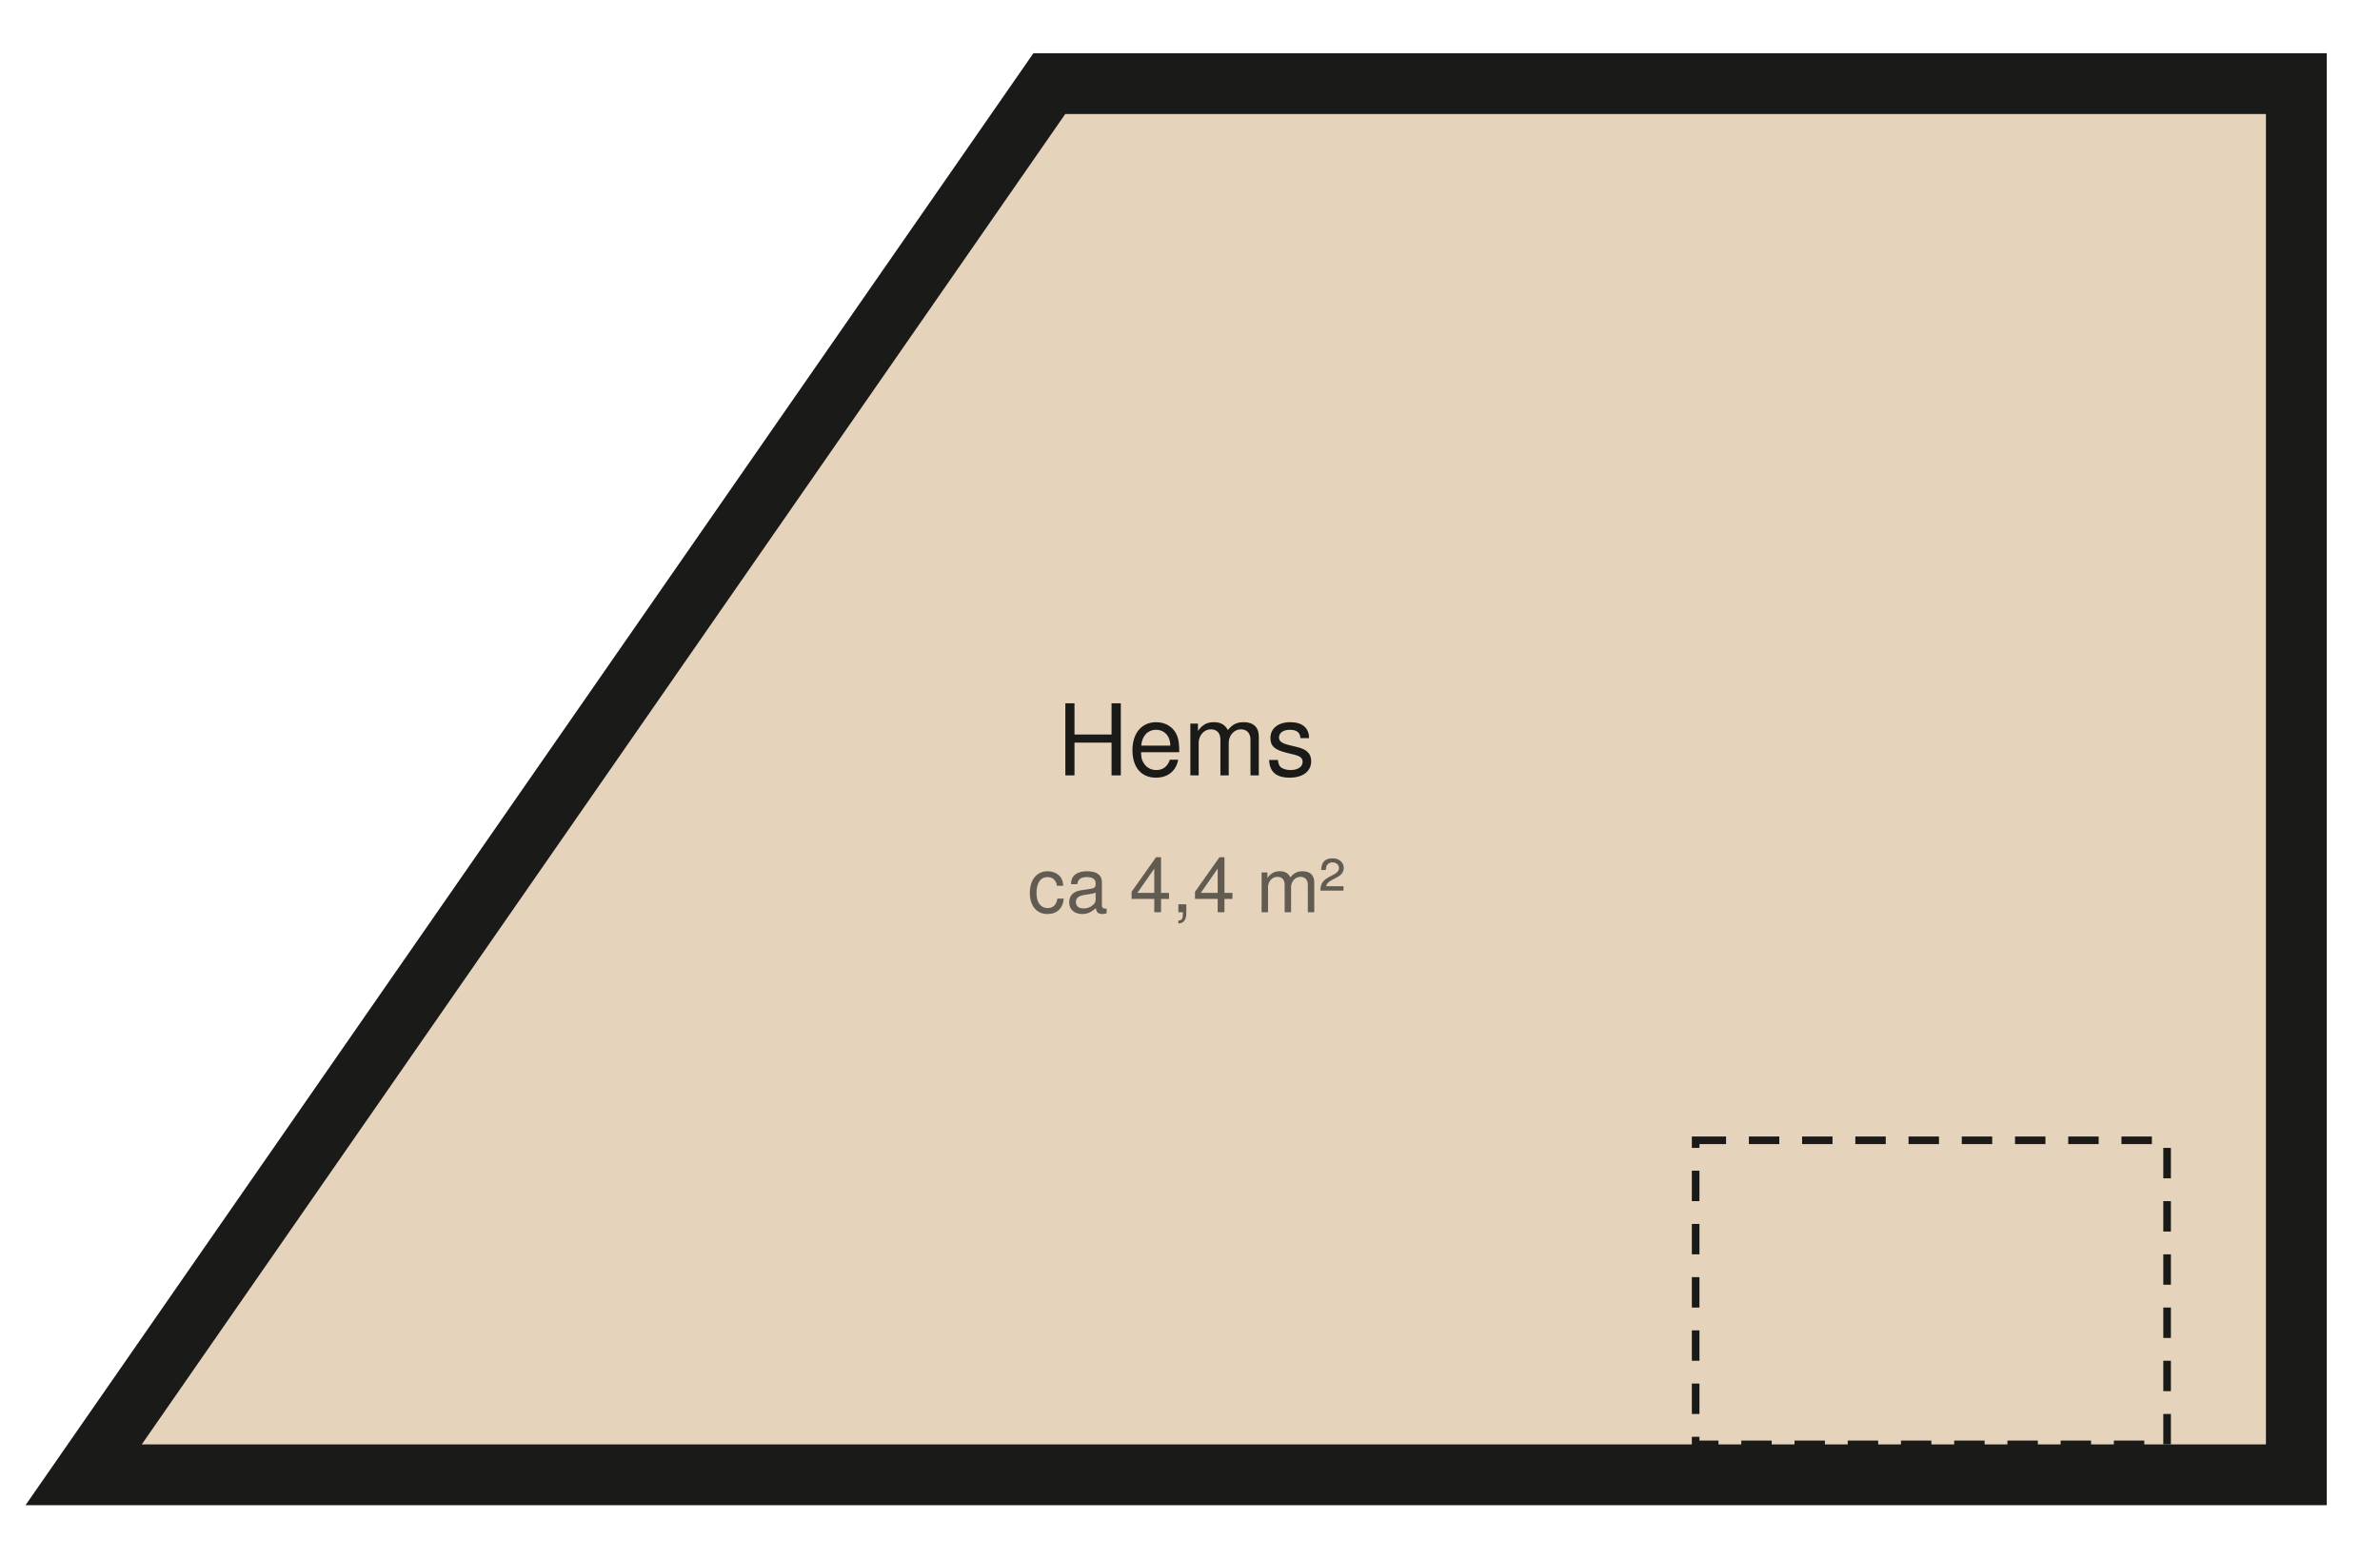
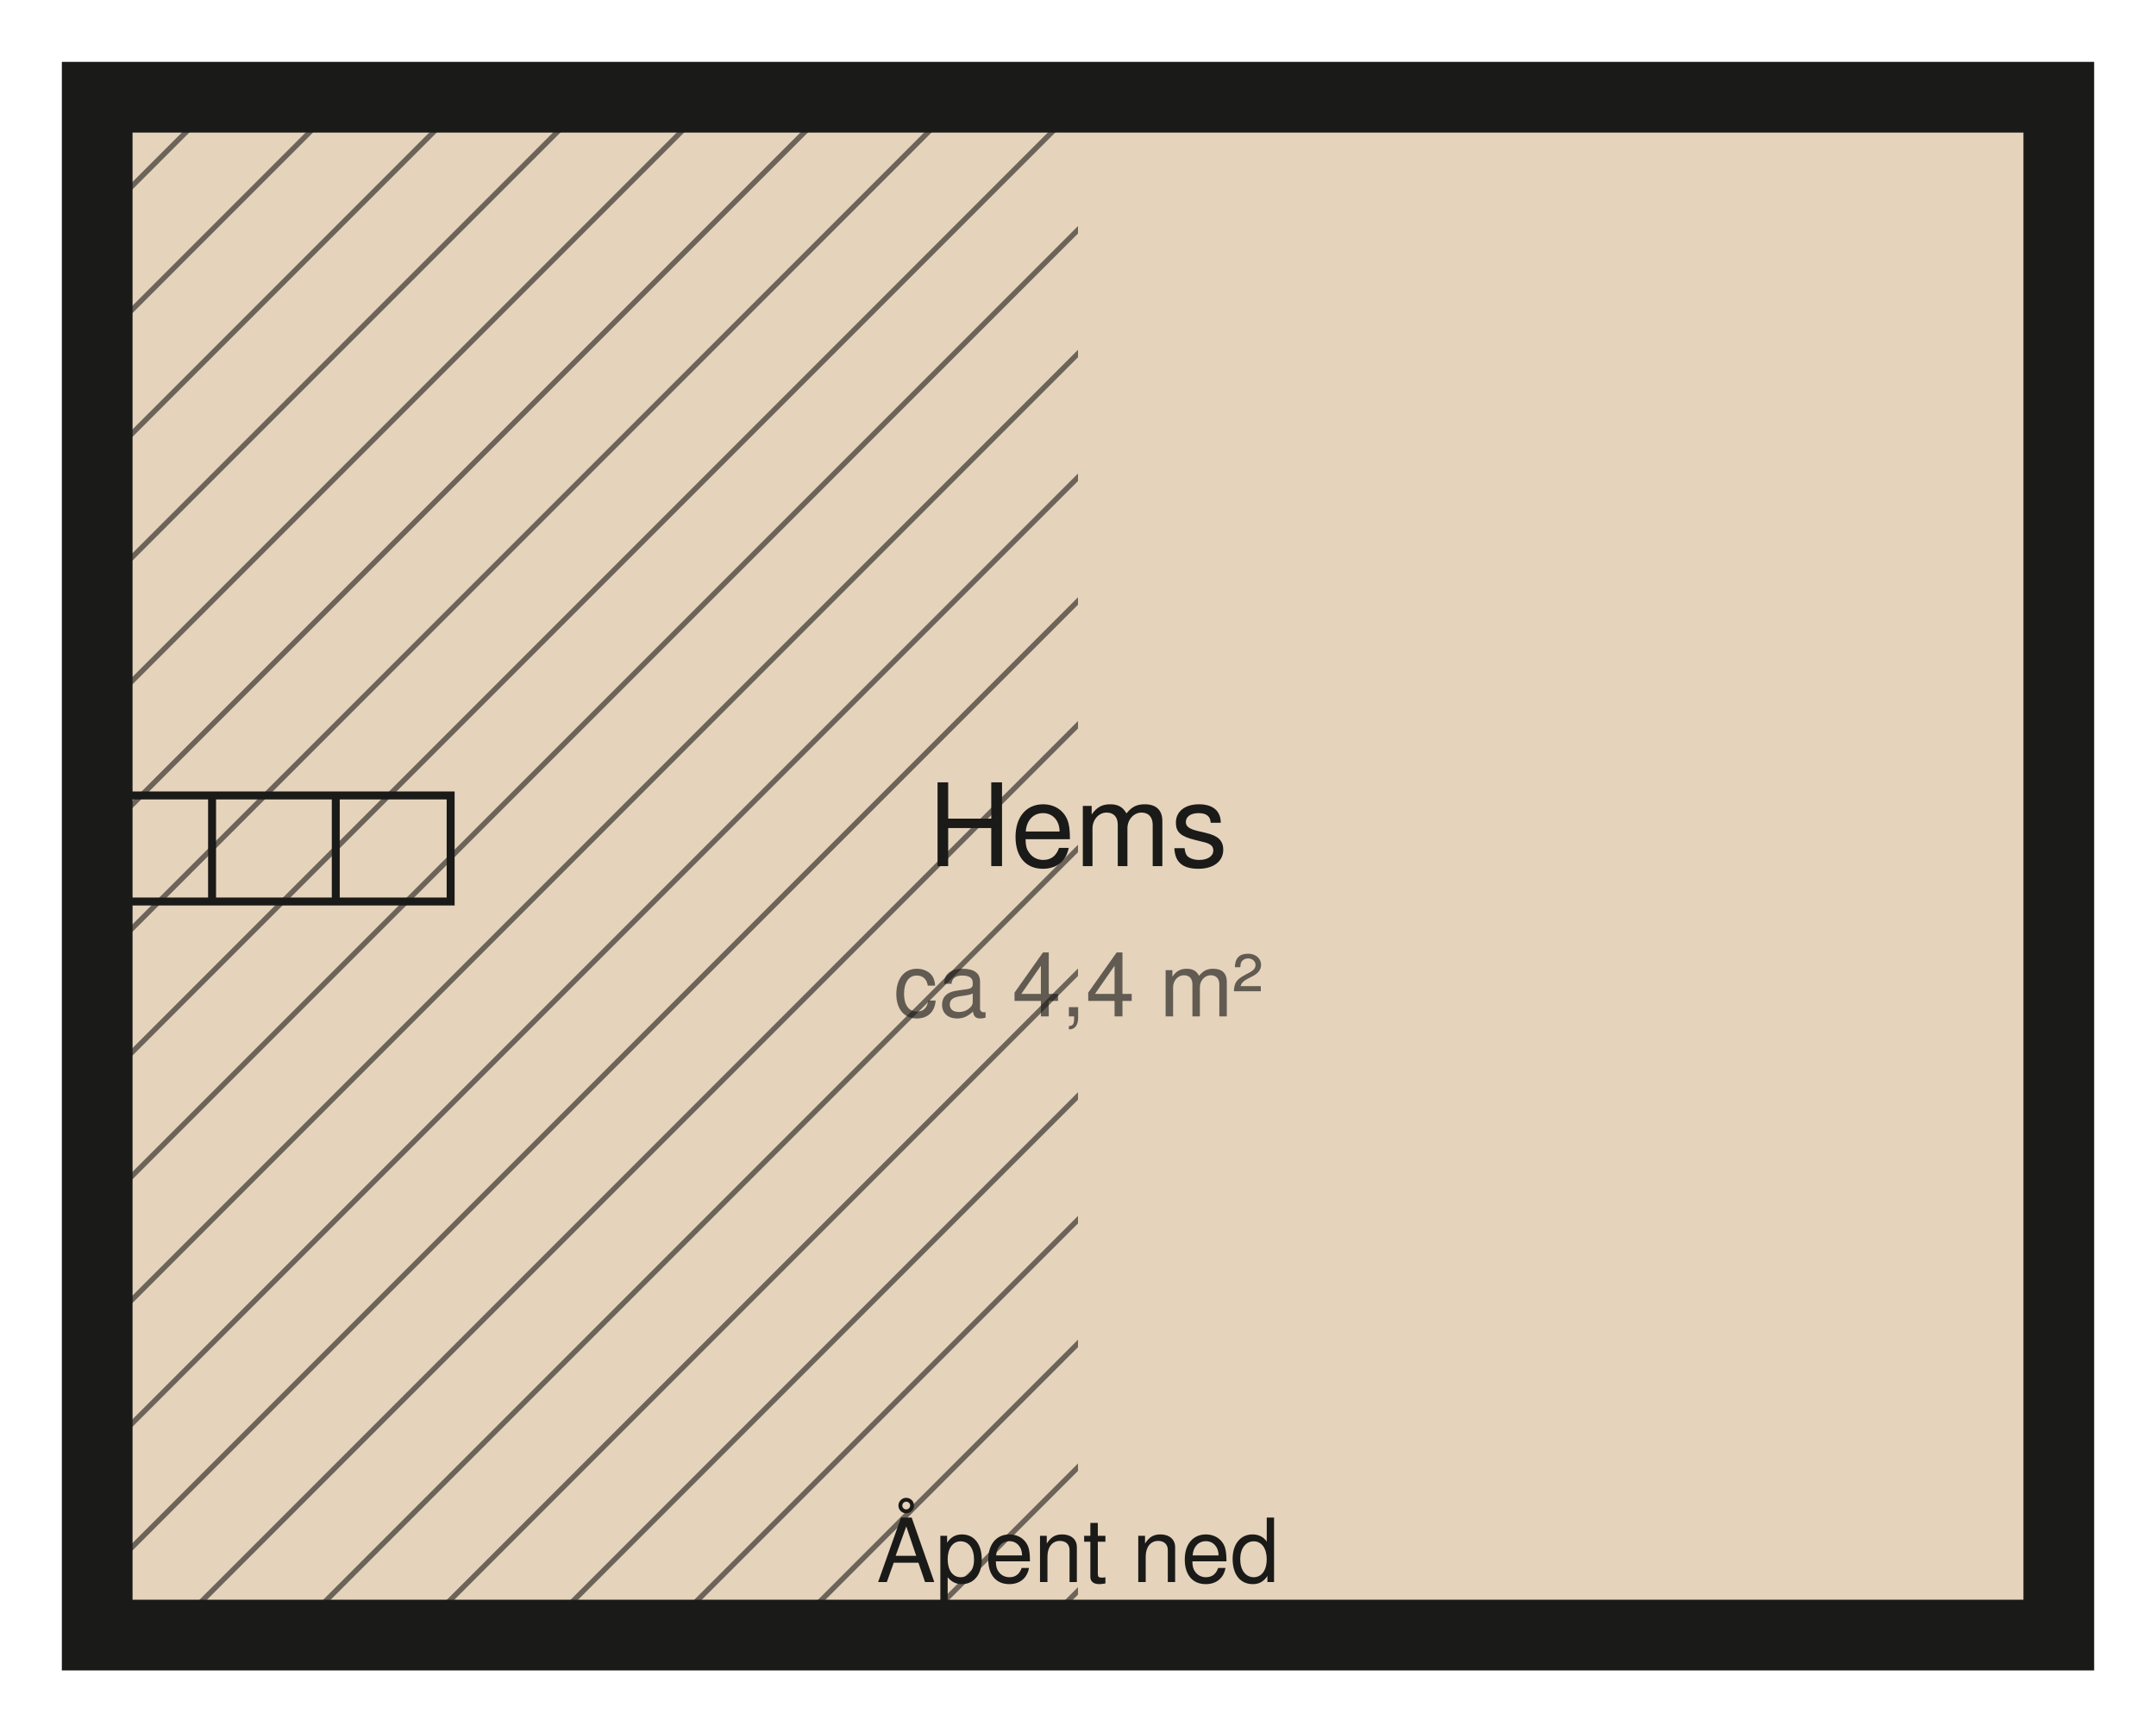
- <svg xmlns="http://www.w3.org/2000/svg" viewBox="0 0 313 205">
-   <polygon points="138,11 302,11 302,194 11,194" fill="#E5D3BC" />
-   <polygon points="138,11 302,11 302,194 11,194" fill="none" stroke="#1A1A18" stroke-width="8" />
-   <polygon points="223,150 285,150 285,190 223,190" fill="none" stroke="#1A1A18" stroke-width="1" stroke-dasharray="4 3" />
+ <svg xmlns="http://www.w3.org/2000/svg" viewBox="0 0 244 196">
+   <polygon points="11,11 233,11 233,185 11,185" fill="#E5D3BC" />
+   <polygon points="11,11 233,11 233,185 11,185" fill="none" stroke="#1A1A18" stroke-width="8" />
+   <clipPath id="skr">
+     <polygon points="11,11 122,11 122,185 11,185" />
+   </clipPath>
+   <g clip-path="url(#skr)" stroke="#1A1A18" stroke-width="0.6" opacity="0.6">
+     <line x1="-163" y1="185" x2="11" y2="11" />
+     <line x1="-149" y1="185" x2="25" y2="11" />
+     <line x1="-135" y1="185" x2="39" y2="11" />
+     <line x1="-121" y1="185" x2="53" y2="11" />
+     <line x1="-107" y1="185" x2="67" y2="11" />
+     <line x1="-93" y1="185" x2="81" y2="11" />
+     <line x1="-79" y1="185" x2="95" y2="11" />
+     <line x1="-65" y1="185" x2="109" y2="11" />
+     <line x1="-51" y1="185" x2="123" y2="11" />
+     <line x1="-37" y1="185" x2="137" y2="11" />
+     <line x1="-23" y1="185" x2="151" y2="11" />
+     <line x1="-9" y1="185" x2="165" y2="11" />
+     <line x1="5" y1="185" x2="179" y2="11" />
+     <line x1="19" y1="185" x2="193" y2="11" />
+     <line x1="33" y1="185" x2="207" y2="11" />
+     <line x1="47" y1="185" x2="221" y2="11" />
+     <line x1="61" y1="185" x2="235" y2="11" />
+     <line x1="75" y1="185" x2="249" y2="11" />
+     <line x1="89" y1="185" x2="263" y2="11" />
+     <line x1="103" y1="185" x2="277" y2="11" />
+     <line x1="117" y1="185" x2="291" y2="11" />
+   </g>
+   <line x1="11" y1="185" x2="233" y2="185" stroke="#1A1A18" stroke-width="1.4" stroke-dasharray="8 5" />
+   <text x="122" y="179" font-family="Helvetica" font-size="10" fill="#1A1A18" text-anchor="middle">Åpent ned</text>
+   <rect x="11" y="90" width="40" height="12" fill="none" stroke="#1A1A18" stroke-width="0.9" />
+   <line x1="24" y1="90" x2="24" y2="102" stroke="#1A1A18" stroke-width="0.9" />
+   <line x1="38" y1="90" x2="38" y2="102" stroke="#1A1A18" stroke-width="0.9" />
  <g font-family="Helvetica" fill="#1A1A18" text-anchor="middle">
-     <text x="156" y="102" font-size="13">Hems</text>
-     <text x="156" y="120" font-size="10" opacity="0.65">ca 4,4 m²</text>
+     <text x="122" y="98" font-size="13">Hems</text>
+     <text x="122" y="115" font-size="10" opacity="0.65">ca 4,4 m²</text>
  </g>
</svg>
